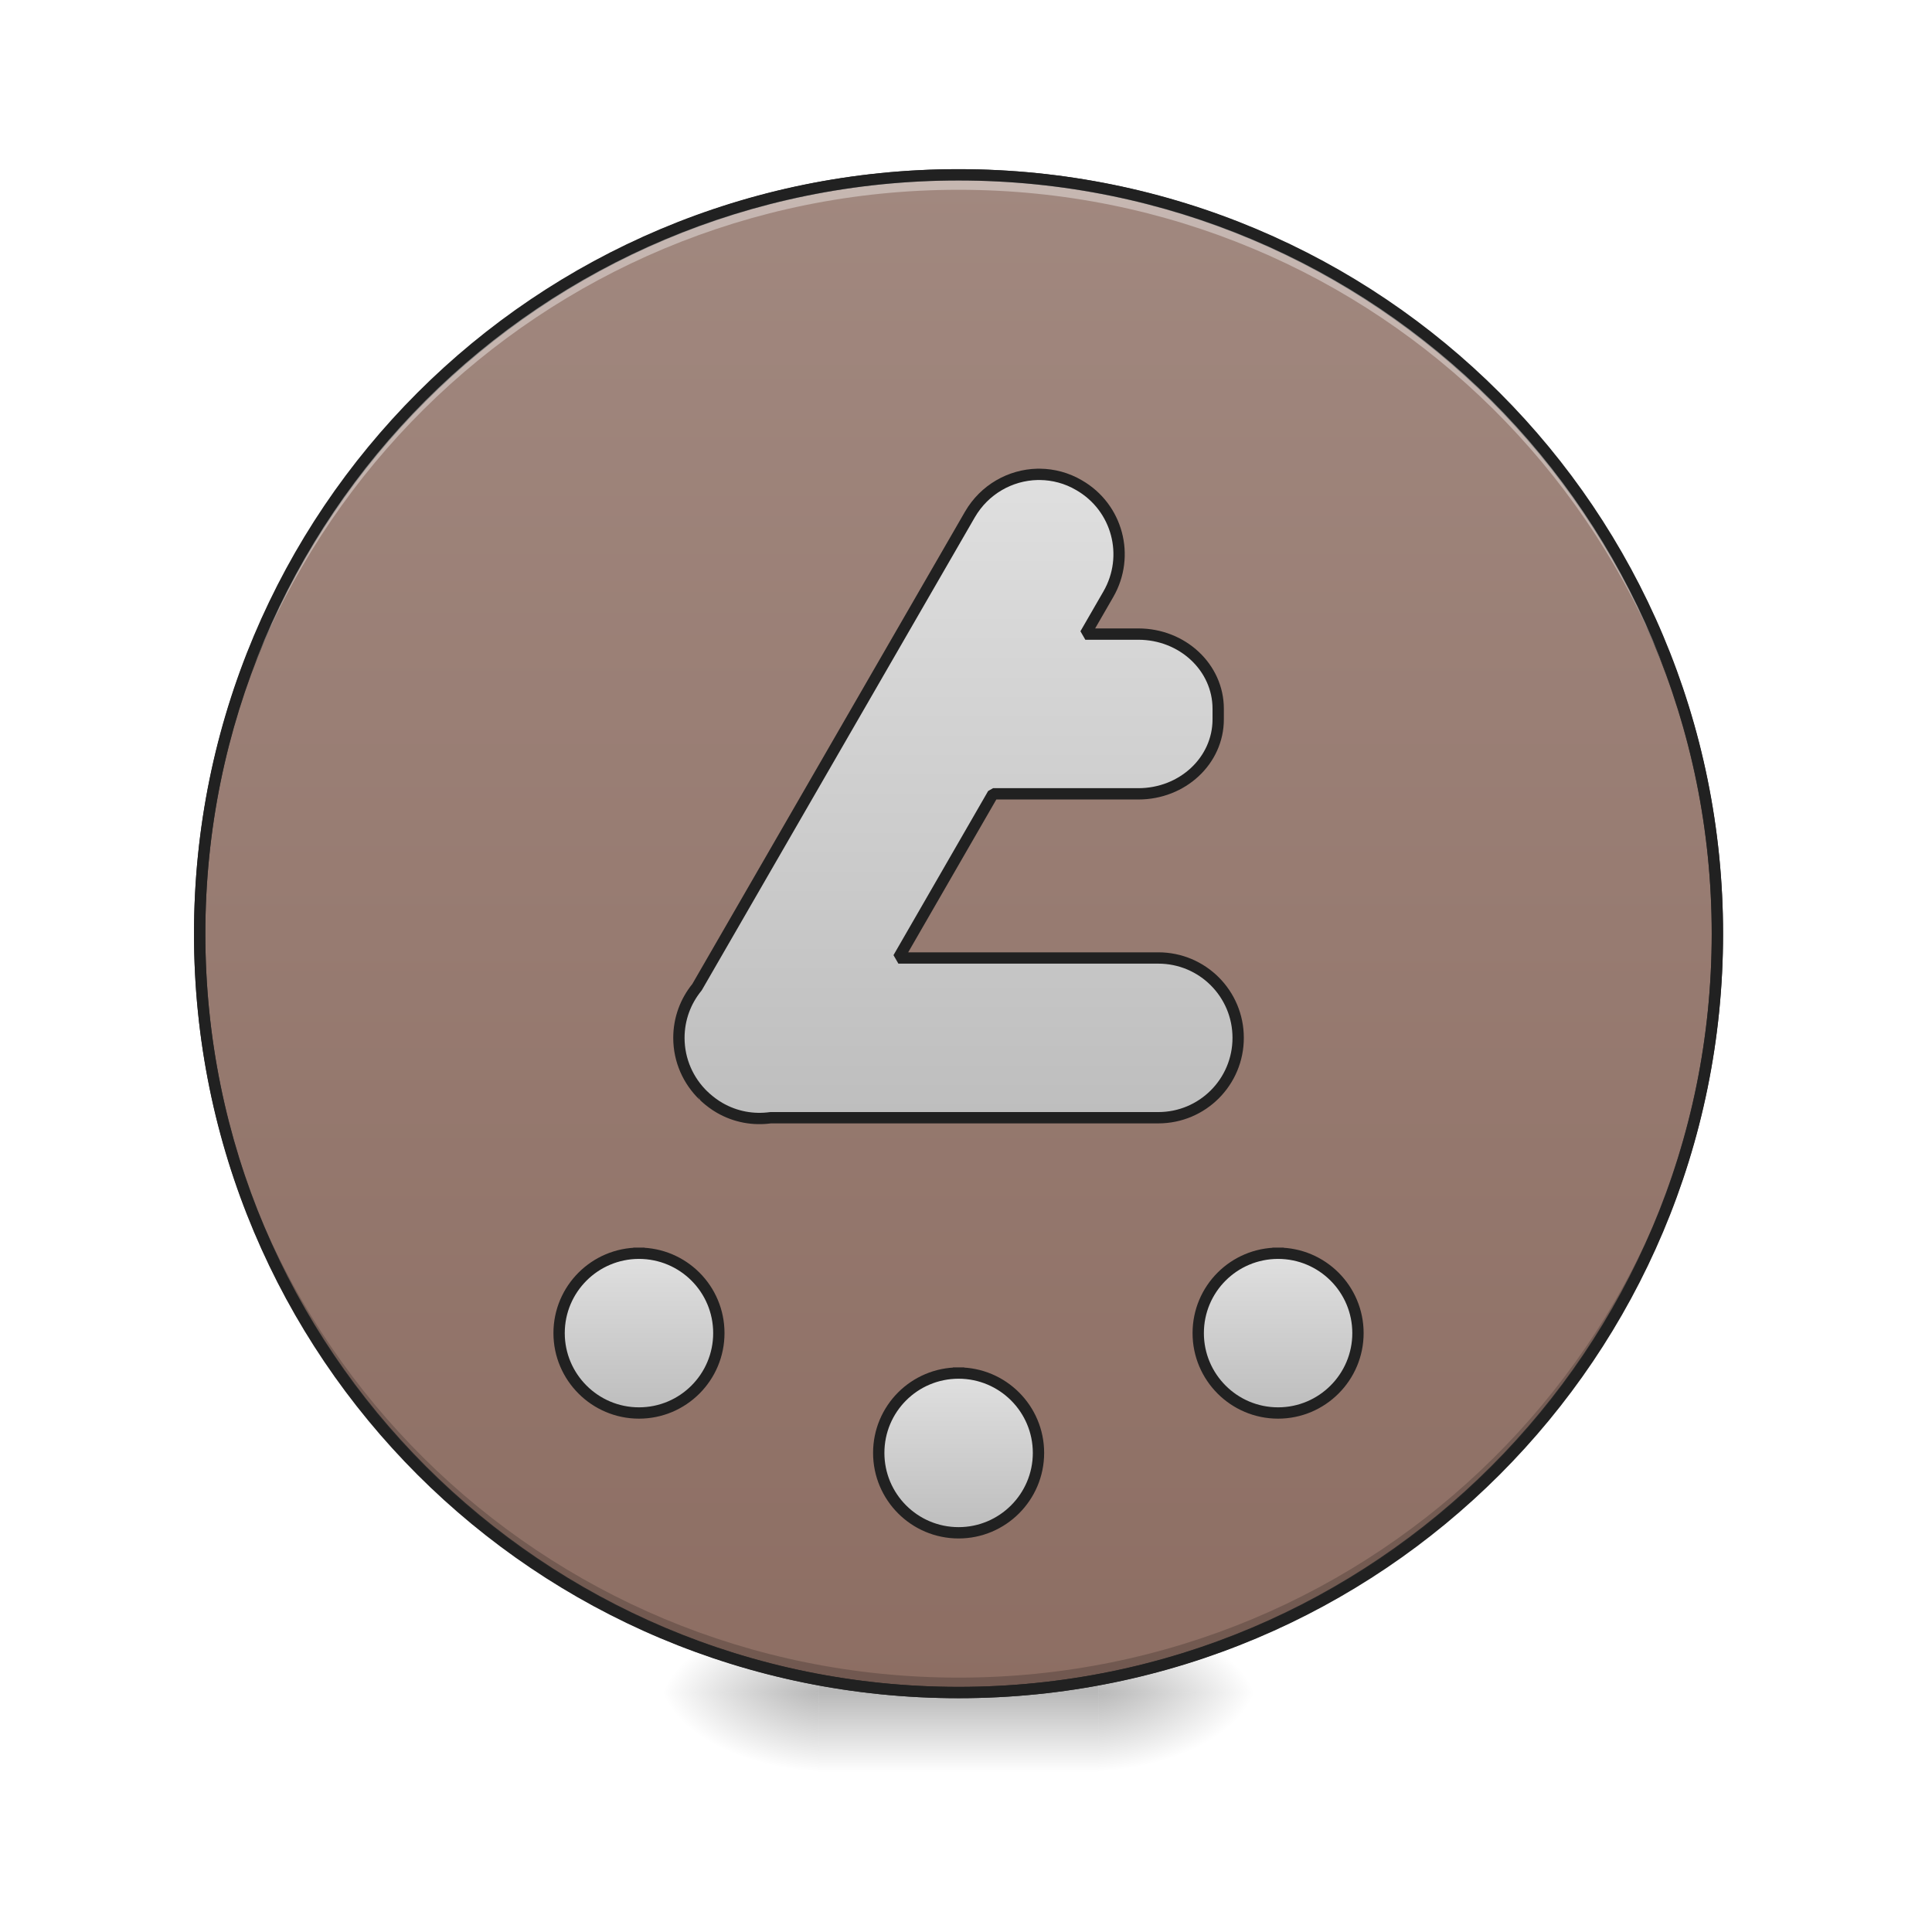
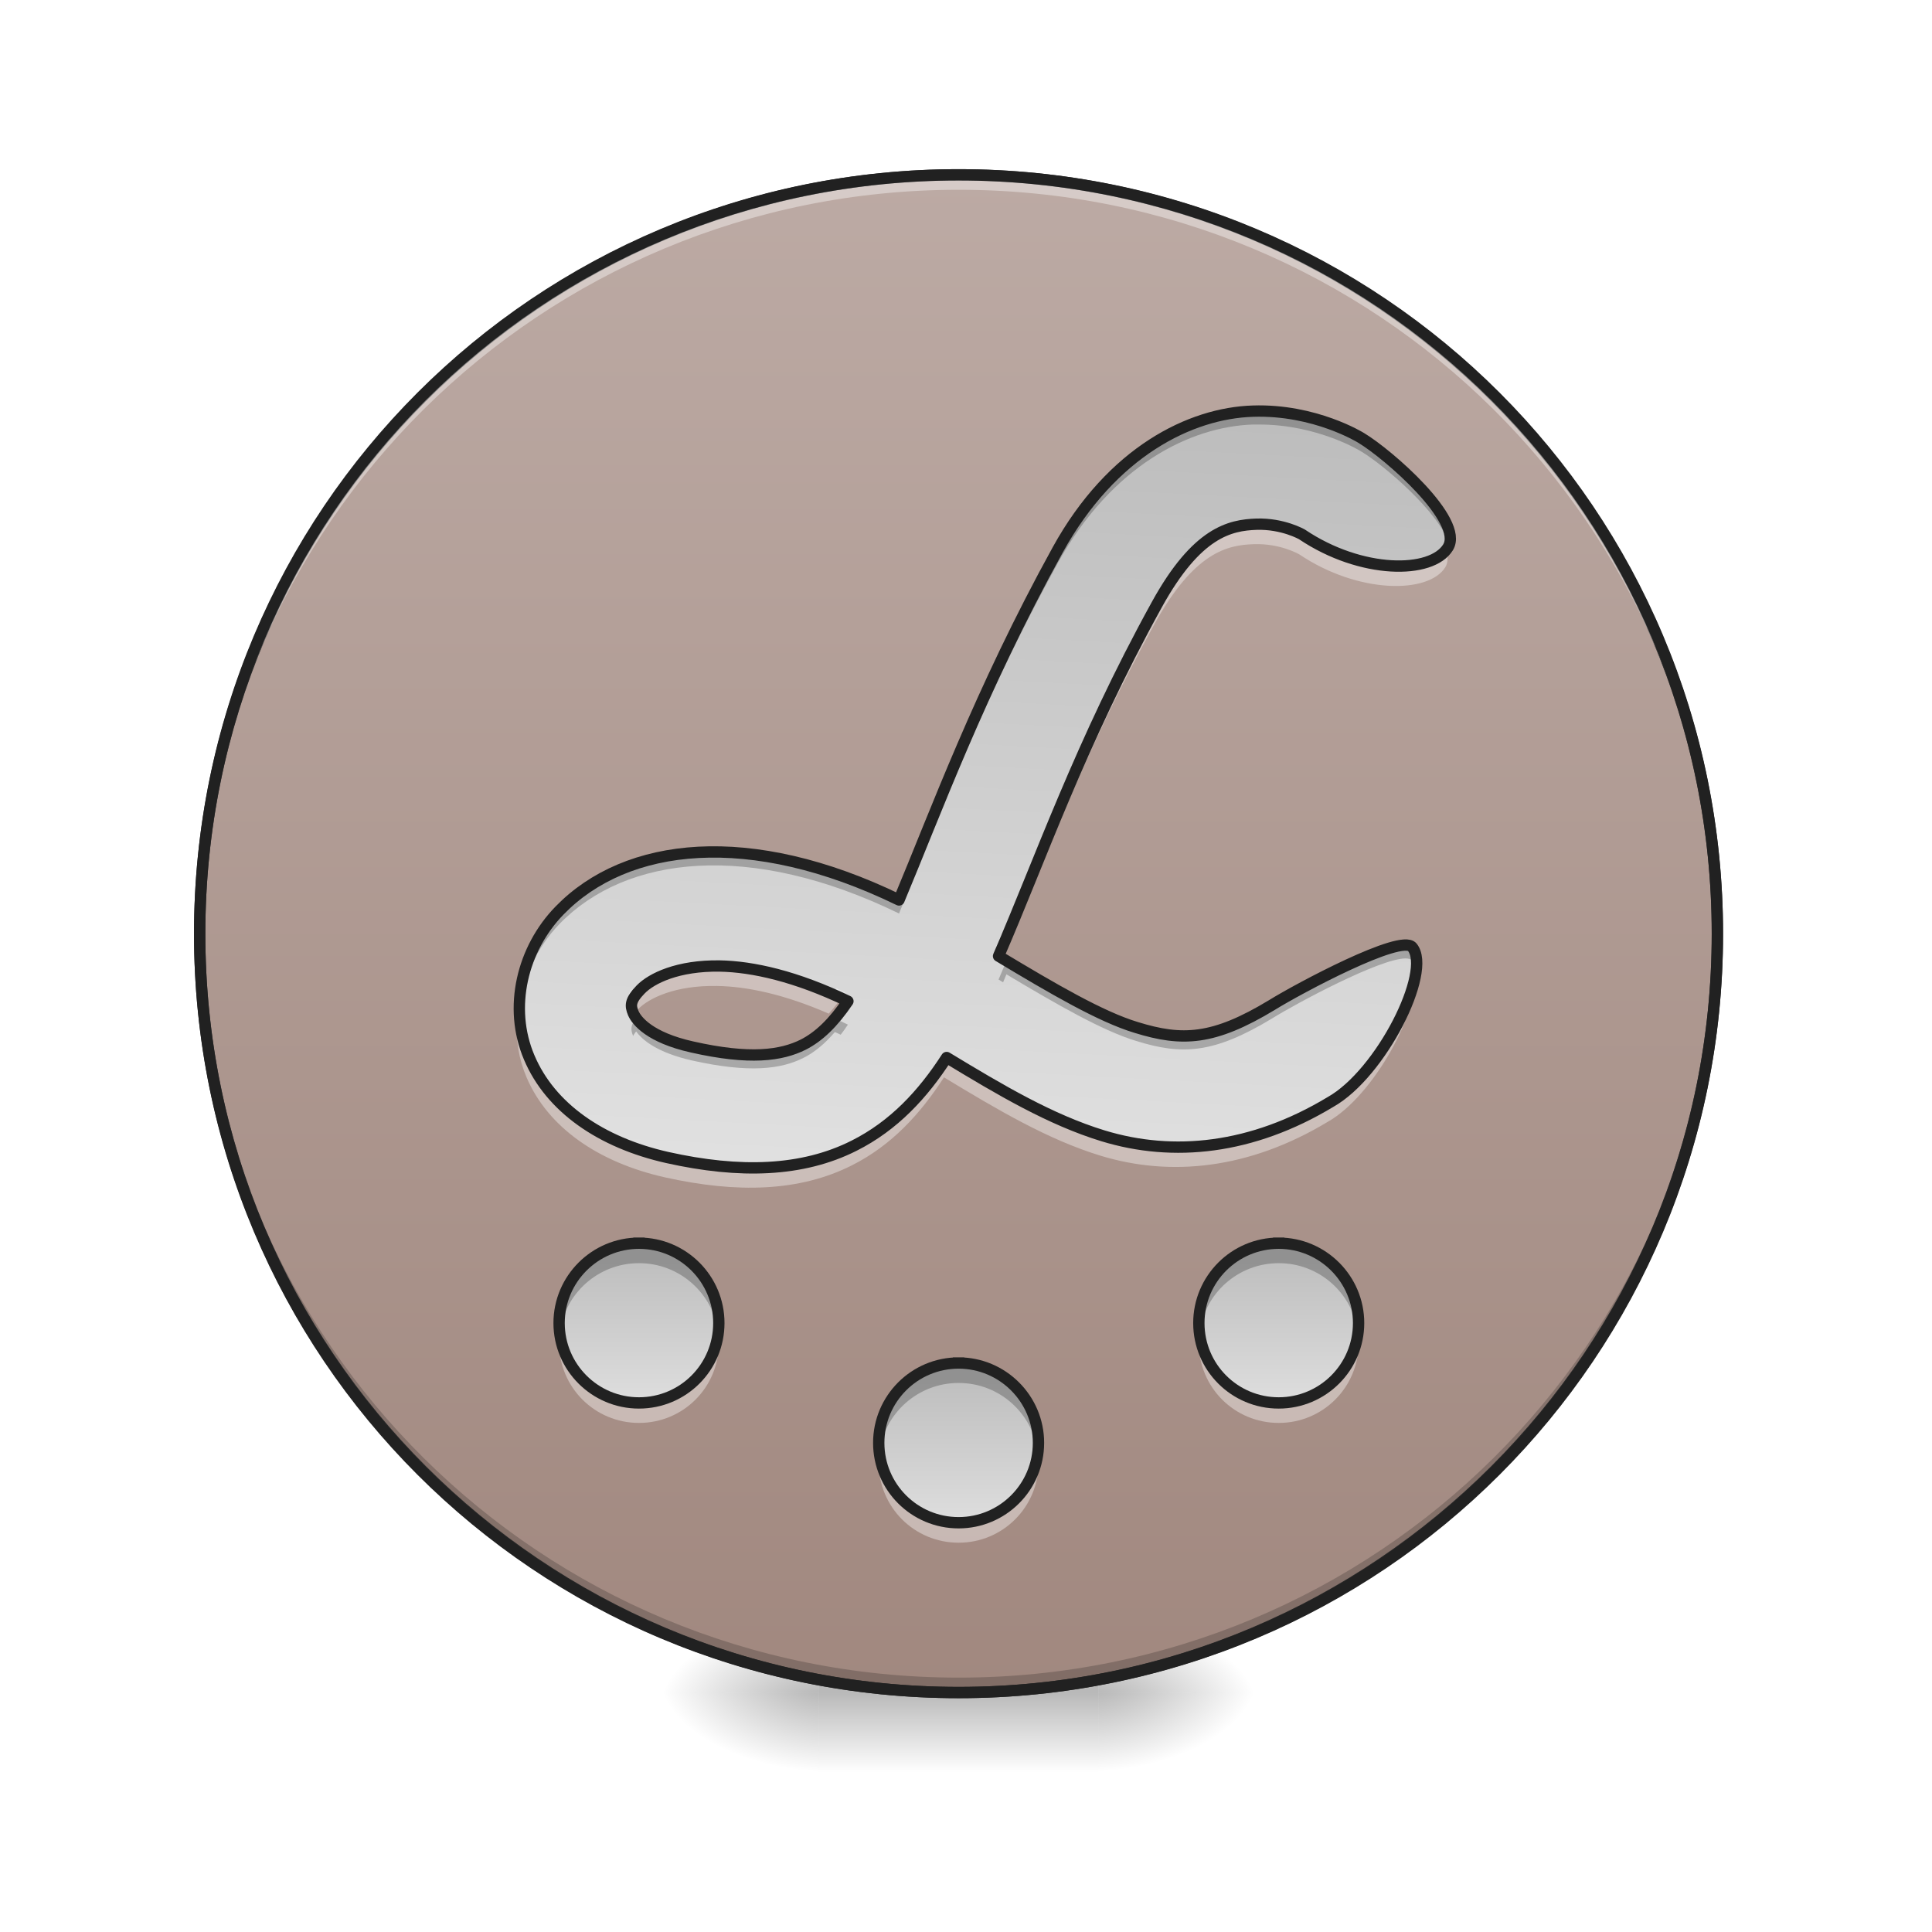
<svg xmlns="http://www.w3.org/2000/svg" width="48pt" height="48pt" viewBox="0 0 48 48" version="1.1">
  <defs>
    <radialGradient id="radial0" gradientUnits="userSpaceOnUse" cx="450.909" cy="189.579" fx="450.909" fy="189.579" r="21.167" gradientTransform="matrix(0.000000261256,-0.117199,-0.210958,-0.000000152308,66.78473,95.39299)">
      <stop offset="0" style="stop-color:rgb(0%,0%,0%);stop-opacity:0.314;" />
      <stop offset="0.222" style="stop-color:rgb(0%,0%,0%);stop-opacity:0.275;" />
      <stop offset="1" style="stop-color:rgb(0%,0%,0%);stop-opacity:0;" />
    </radialGradient>
    <radialGradient id="radial1" gradientUnits="userSpaceOnUse" cx="450.909" cy="189.579" fx="450.909" fy="189.579" r="21.167" gradientTransform="matrix(-0.000000261256,0.117199,0.210958,0.000000152308,-19.15518,-11.29122)">
      <stop offset="0" style="stop-color:rgb(0%,0%,0%);stop-opacity:0.314;" />
      <stop offset="0.222" style="stop-color:rgb(0%,0%,0%);stop-opacity:0.275;" />
      <stop offset="1" style="stop-color:rgb(0%,0%,0%);stop-opacity:0;" />
    </radialGradient>
    <radialGradient id="radial2" gradientUnits="userSpaceOnUse" cx="450.909" cy="189.579" fx="450.909" fy="189.579" r="21.167" gradientTransform="matrix(-0.000000261256,-0.117199,0.210958,-0.000000152308,-19.15518,95.39299)">
      <stop offset="0" style="stop-color:rgb(0%,0%,0%);stop-opacity:0.314;" />
      <stop offset="0.222" style="stop-color:rgb(0%,0%,0%);stop-opacity:0.275;" />
      <stop offset="1" style="stop-color:rgb(0%,0%,0%);stop-opacity:0;" />
    </radialGradient>
    <radialGradient id="radial3" gradientUnits="userSpaceOnUse" cx="450.909" cy="189.579" fx="450.909" fy="189.579" r="21.167" gradientTransform="matrix(0.000000261256,0.117199,-0.210958,0.000000152308,66.78472,-11.29122)">
      <stop offset="0" style="stop-color:rgb(0%,0%,0%);stop-opacity:0.314;" />
      <stop offset="0.222" style="stop-color:rgb(0%,0%,0%);stop-opacity:0.275;" />
      <stop offset="1" style="stop-color:rgb(0%,0%,0%);stop-opacity:0;" />
    </radialGradient>
    <linearGradient id="linear0" gradientUnits="userSpaceOnUse" x1="255.323" y1="233.5" x2="255.323" y2="254.667" gradientTransform="matrix(0.0200401,0,0,0.093759,18.69808,20.15817)">
      <stop offset="0" style="stop-color:rgb(0%,0%,0%);stop-opacity:0.275;" />
      <stop offset="1" style="stop-color:rgb(0%,0%,0%);stop-opacity:0;" />
    </linearGradient>
    <linearGradient id="linear1" gradientUnits="userSpaceOnUse" x1="254" y1="-168.667" x2="254" y2="233.5" gradientTransform="matrix(1,0,0,1,0,0)">
-       <stop offset="0" style="stop-color:rgb(63.137%,53.333%,49.804%);stop-opacity:1;" />
-       <stop offset="1" style="stop-color:rgb(55.294%,43.137%,38.824%);stop-opacity:1;" />
+       <stop offset="0" style="stop-color:rgb(73.725%,66.667%,64.314%);stop-opacity:1;" />
+       <stop offset="1" style="stop-color:rgb(63.137%,53.333%,49.804%);stop-opacity:1;" />
    </linearGradient>
-     <linearGradient id="linear2" gradientUnits="userSpaceOnUse" x1="254" y1="191.167" x2="254" y2="148.833" gradientTransform="matrix(1,0,0,1,0,0)">
+     <linearGradient id="linear2" gradientUnits="userSpaceOnUse" x1="264.583" y1="151.479" x2="264.583" y2="193.812" gradientTransform="matrix(0.093759,0,0,0.093759,-7.938258,16.93328)">
      <stop offset="0" style="stop-color:rgb(74.118%,74.118%,74.118%);stop-opacity:1;" />
      <stop offset="1" style="stop-color:rgb(87.843%,87.843%,87.843%);stop-opacity:1;" />
    </linearGradient>
-     <linearGradient id="linear3" gradientUnits="userSpaceOnUse" x1="254" y1="191.167" x2="254" y2="148.833" gradientTransform="matrix(1,0,0,1,84.66668,-31.75001)">
+     <linearGradient id="linear3" gradientUnits="userSpaceOnUse" x1="264.583" y1="151.479" x2="264.583" y2="193.812" gradientTransform="matrix(0.093759,0,0,0.093759,0,19.91013)">
      <stop offset="0" style="stop-color:rgb(74.118%,74.118%,74.118%);stop-opacity:1;" />
      <stop offset="1" style="stop-color:rgb(87.843%,87.843%,87.843%);stop-opacity:1;" />
    </linearGradient>
-     <linearGradient id="linear4" gradientUnits="userSpaceOnUse" x1="254" y1="191.167" x2="254" y2="148.833" gradientTransform="matrix(1,0,0,1,-84.66666,-31.75001)">
+     <linearGradient id="linear4" gradientUnits="userSpaceOnUse" x1="264.421" y1="151.479" x2="264.421" y2="193.812" gradientTransform="matrix(0.093759,0,0,0.093759,7.953521,16.93328)">
      <stop offset="0" style="stop-color:rgb(74.118%,74.118%,74.118%);stop-opacity:1;" />
      <stop offset="1" style="stop-color:rgb(87.843%,87.843%,87.843%);stop-opacity:1;" />
    </linearGradient>
-     <linearGradient id="linear5" gradientUnits="userSpaceOnUse" x1="254" y1="85.333" x2="254" y2="-94.583" gradientTransform="matrix(3.779528,0,0,3.779528,0,812.5984)">
+     <linearGradient id="linear5" gradientUnits="userSpaceOnUse" x1="311.363" y1="-105.167" x2="300.78" y2="95.917" gradientTransform="matrix(0.093759,0,0,0.093759,-1.409192,20.15817)">
      <stop offset="0" style="stop-color:rgb(74.118%,74.118%,74.118%);stop-opacity:1;" />
      <stop offset="1" style="stop-color:rgb(87.843%,87.843%,87.843%);stop-opacity:1;" />
    </linearGradient>
  </defs>
  <g id="surface1">
    <path style=" stroke:none;fill-rule:nonzero;fill:url(#radial0);" d="M 27.289 42.051 L 31.258 42.051 L 31.258 40.066 L 27.289 40.066 Z M 27.289 42.051 " />
    <path style=" stroke:none;fill-rule:nonzero;fill:url(#radial1);" d="M 20.34 42.051 L 16.371 42.051 L 16.371 44.035 L 20.34 44.035 Z M 20.34 42.051 " />
    <path style=" stroke:none;fill-rule:nonzero;fill:url(#radial2);" d="M 20.34 42.051 L 16.371 42.051 L 16.371 40.066 L 20.34 40.066 Z M 20.34 42.051 " />
    <path style=" stroke:none;fill-rule:nonzero;fill:url(#radial3);" d="M 27.289 42.051 L 31.258 42.051 L 31.258 44.035 L 27.289 44.035 Z M 27.289 42.051 " />
    <path style=" stroke:none;fill-rule:nonzero;fill:url(#linear0);" d="M 20.34 41.555 L 27.289 41.555 L 27.289 44.035 L 20.34 44.035 Z M 20.34 41.555 " />
    <path style="fill-rule:nonzero;fill:url(#linear1);stroke-width:3;stroke-linecap:round;stroke-linejoin:miter;stroke:rgb(20%,20%,20%);stroke-opacity:1;stroke-miterlimit:4;" d="M 254.017 -168.671 C 365.048 -168.671 455.082 -78.638 455.082 32.435 C 455.082 143.466 365.048 233.499 254.017 233.499 C 142.945 233.499 52.912 143.466 52.912 32.435 C 52.912 -78.638 142.945 -168.671 254.017 -168.671 Z M 254.017 -168.671 " transform="matrix(0.093759,0,0,0.093759,0,20.15817)" />
    <path style=" stroke:none;fill-rule:nonzero;fill:rgb(0%,0%,0%);fill-opacity:0.196;" d="M 23.816 42.051 C 13.371 42.051 4.961 33.641 4.961 23.199 C 4.961 23.137 4.961 23.074 4.961 23.012 C 5.062 33.371 13.434 41.68 23.816 41.68 C 34.199 41.68 42.57 33.371 42.668 23.012 C 42.668 23.074 42.668 23.137 42.668 23.199 C 42.668 33.641 34.258 42.051 23.816 42.051 Z M 23.816 42.051 " />
    <path style=" stroke:none;fill-rule:nonzero;fill:rgb(100%,100%,100%);fill-opacity:0.392;" d="M 23.816 4.344 C 13.371 4.344 4.961 12.754 4.961 23.199 C 4.961 23.258 4.961 23.32 4.961 23.383 C 5.062 13.023 13.434 4.715 23.816 4.715 C 34.199 4.715 42.57 13.023 42.668 23.383 C 42.668 23.32 42.668 23.258 42.668 23.199 C 42.668 12.754 34.258 4.344 23.816 4.344 Z M 23.816 4.344 " />
+     <path style=" stroke:none;fill-rule:nonzero;fill:rgb(100%,100%,100%);fill-opacity:0.392;" d="M 15.875 35.352 C 14.777 35.352 13.891 34.469 13.891 33.367 C 13.891 33.285 13.898 33.203 13.906 33.121 C 14.027 34.102 14.859 34.855 15.875 34.855 C 16.891 34.855 17.723 34.102 17.848 33.121 C 17.855 33.203 17.859 33.285 17.859 33.367 C 17.859 34.469 16.977 35.352 15.875 35.352 Z M 15.875 35.352 " />
+     <path style=" stroke:none;fill-rule:nonzero;fill:url(#linear2);" d="M 15.875 30.887 C 16.973 30.887 17.859 31.777 17.859 32.871 C 17.859 33.969 16.973 34.855 15.875 34.855 C 14.781 34.855 13.891 33.969 13.891 32.871 C 13.891 31.777 14.781 30.887 15.875 30.887 Z M 15.875 30.887 " />
+     <path style=" stroke:none;fill-rule:nonzero;fill:rgb(0%,0%,0%);fill-opacity:0.235;" d="M 15.875 30.887 C 14.777 30.887 13.891 31.773 13.891 32.871 C 13.891 32.957 13.898 33.039 13.906 33.121 C 14.027 32.141 14.859 31.383 15.875 31.383 C 16.891 31.383 17.723 32.141 17.848 33.121 C 17.855 33.039 17.859 32.957 17.859 32.871 C 17.859 31.773 16.977 30.887 15.875 30.887 Z M 15.875 30.887 " />
+     <path style="fill:none;stroke-width:3;stroke-linecap:square;stroke-linejoin:bevel;stroke:rgb(12.941%,12.941%,12.941%);stroke-opacity:1;stroke-miterlimit:4;" d="M 169.317 114.427 C 181.024 114.427 190.482 123.926 190.482 135.592 C 190.482 147.299 181.024 156.756 169.317 156.756 C 157.652 156.756 148.153 147.299 148.153 135.592 C 148.153 123.926 157.652 114.427 169.317 114.427 Z M 169.317 114.427 " transform="matrix(0.093759,0,0,0.093759,0,20.15817)" />
+     <path style=" stroke:none;fill-rule:nonzero;fill:url(#linear3);" d="M 23.816 33.863 C 24.91 33.863 25.801 34.754 25.801 35.848 C 25.801 36.945 24.91 37.832 23.816 37.832 C 22.719 37.832 21.832 36.945 21.832 35.848 C 21.832 34.754 22.719 33.863 23.816 33.863 Z M 23.816 33.863 " />
+     <path style=" stroke:none;fill-rule:nonzero;fill:rgb(100%,100%,100%);fill-opacity:0.392;" d="M 23.816 38.328 C 22.715 38.328 21.832 37.445 21.832 36.344 C 21.832 36.262 21.836 36.18 21.844 36.098 C 21.969 37.078 22.801 37.832 23.816 37.832 C 24.832 37.832 25.664 37.078 25.785 36.098 C 25.793 36.18 25.801 36.262 25.801 36.344 C 25.801 37.445 24.914 38.328 23.816 38.328 Z M 23.816 38.328 " />
+     <path style=" stroke:none;fill-rule:nonzero;fill:rgb(0%,0%,0%);fill-opacity:0.235;" d="M 23.816 33.863 C 22.715 33.863 21.832 34.75 21.832 35.848 C 21.832 35.934 21.836 36.016 21.844 36.098 C 21.969 35.117 22.801 34.359 23.816 34.359 C 24.832 34.359 25.664 35.117 25.785 36.098 C 25.793 36.016 25.801 35.934 25.801 35.848 C 25.801 34.75 24.914 33.863 23.816 33.863 Z M 23.816 33.863 " />
+     <path style="fill:none;stroke-width:3;stroke-linecap:square;stroke-linejoin:bevel;stroke:rgb(12.941%,12.941%,12.941%);stroke-opacity:1;stroke-miterlimit:4;" d="M 254.017 146.174 C 265.683 146.174 275.182 155.673 275.182 167.338 C 275.182 179.046 265.683 188.503 254.017 188.503 C 242.31 188.503 232.853 179.046 232.853 167.338 C 232.853 155.673 242.31 146.174 254.017 146.174 Z M 254.017 146.174 " transform="matrix(0.093759,0,0,0.093759,0,20.15817)" />
+     <path style=" stroke:none;fill-rule:nonzero;fill:rgb(100%,100%,100%);fill-opacity:0.392;" d="M 31.77 35.352 C 30.668 35.352 29.785 34.469 29.785 33.367 C 29.785 33.285 29.789 33.203 29.801 33.121 C 29.922 34.102 30.754 34.855 31.77 34.855 C 32.785 34.855 33.617 34.102 33.738 33.121 C 33.746 33.203 33.754 33.285 33.754 33.367 C 33.754 34.469 32.867 35.352 31.77 35.352 Z M 31.77 35.352 " />
+     <path style=" stroke:none;fill-rule:nonzero;fill:url(#linear4);" d="M 31.77 30.887 C 32.863 30.887 33.754 31.777 33.754 32.871 C 33.754 33.969 32.863 34.855 31.77 34.855 C 30.672 34.855 29.785 33.969 29.785 32.871 C 29.785 31.777 30.672 30.887 31.77 30.887 Z M 31.77 30.887 " />
+     <path style=" stroke:none;fill-rule:nonzero;fill:rgb(0%,0%,0%);fill-opacity:0.235;" d="M 31.77 30.887 C 30.668 30.887 29.785 31.773 29.785 32.871 C 29.785 32.957 29.789 33.039 29.801 33.121 C 29.922 32.141 30.754 31.383 31.77 31.383 C 32.785 31.383 33.617 32.141 33.738 33.121 C 33.746 33.039 33.754 32.957 33.754 32.871 C 33.754 31.773 32.867 30.887 31.77 30.887 Z M 31.77 30.887 " />
+     <path style="fill:none;stroke-width:3;stroke-linecap:square;stroke-linejoin:bevel;stroke:rgb(12.941%,12.941%,12.941%);stroke-opacity:1;stroke-miterlimit:4;" d="M 338.843 114.427 C 350.508 114.427 360.007 123.926 360.007 135.592 C 360.007 147.299 350.508 156.756 338.843 156.756 C 327.135 156.756 317.678 147.299 317.678 135.592 C 317.678 123.926 327.135 114.427 338.843 114.427 Z M 338.843 114.427 " transform="matrix(0.093759,0,0,0.093759,0,20.15817)" />
    <path style=" stroke:none;fill-rule:nonzero;fill:rgb(12.941%,12.941%,12.941%);fill-opacity:1;" d="M 23.816 4.203 C 13.293 4.203 4.82 12.676 4.82 23.199 C 4.82 33.719 13.293 42.191 23.816 42.191 C 34.336 42.191 42.809 33.719 42.809 23.199 C 42.809 12.676 34.336 4.203 23.816 4.203 Z M 23.816 4.484 C 34.184 4.484 42.527 12.828 42.527 23.199 C 42.527 33.566 34.184 41.91 23.816 41.91 C 13.445 41.91 5.102 33.566 5.102 23.199 C 5.102 12.828 13.445 4.484 23.816 4.484 Z M 23.816 4.484 " />
-     <path style="fill-rule:nonzero;fill:url(#linear2);stroke-width:3;stroke-linecap:square;stroke-linejoin:bevel;stroke:rgb(12.941%,12.941%,12.941%);stroke-opacity:1;stroke-miterlimit:4;" d="M 254.017 148.84 C 265.683 148.84 275.182 158.298 275.182 170.005 C 275.182 181.67 265.683 191.17 254.017 191.17 C 242.31 191.17 232.853 181.67 232.853 170.005 C 232.853 158.298 242.31 148.84 254.017 148.84 Z M 254.017 148.84 " transform="matrix(0.093759,0,0,0.093759,0,20.15817)" />
-     <path style="fill-rule:nonzero;fill:url(#linear3);stroke-width:3;stroke-linecap:square;stroke-linejoin:bevel;stroke:rgb(12.941%,12.941%,12.941%);stroke-opacity:1;stroke-miterlimit:4;" d="M 338.676 117.093 C 350.342 117.093 359.841 126.551 359.841 138.258 C 359.841 149.923 350.342 159.423 338.676 159.423 C 326.969 159.423 317.511 149.923 317.511 138.258 C 317.511 126.551 326.969 117.093 338.676 117.093 Z M 338.676 117.093 " transform="matrix(0.093759,0,0,0.093759,0,20.15817)" />
-     <path style="fill-rule:nonzero;fill:url(#linear4);stroke-width:3;stroke-linecap:square;stroke-linejoin:bevel;stroke:rgb(12.941%,12.941%,12.941%);stroke-opacity:1;stroke-miterlimit:4;" d="M 169.317 117.093 C 181.024 117.093 190.482 126.551 190.482 138.258 C 190.482 149.923 181.024 159.423 169.317 159.423 C 157.652 159.423 148.153 149.923 148.153 138.258 C 148.153 126.551 157.652 117.093 169.317 117.093 Z M 169.317 117.093 " transform="matrix(0.093759,0,0,0.093759,0,20.15817)" />
-     <path style="fill-rule:nonzero;fill:url(#linear5);stroke-width:11.339;stroke-linecap:square;stroke-linejoin:bevel;stroke:rgb(12.941%,12.941%,12.941%);stroke-opacity:1;stroke-miterlimit:4;" d="M 1041.633 475.073 C 1040.688 475.073 1039.901 475.073 1038.956 475.073 C 1012.029 475.703 986.048 490.032 971.403 515.226 L 698.044 988.725 C 686.706 1002.581 679.935 1020.218 679.935 1039.428 C 679.935 1062.103 689.383 1082.574 704.5 1097.218 C 704.657 1097.218 704.815 1097.376 704.815 1097.533 C 705.444 1098.005 706.074 1098.478 706.547 1099.108 C 710.798 1102.887 715.522 1106.509 720.719 1109.5 C 736.78 1118.791 754.731 1121.783 771.737 1119.421 L 1160.047 1119.421 C 1204.295 1119.421 1240.039 1083.676 1240.039 1039.428 C 1240.039 995.181 1204.295 959.436 1160.047 959.436 L 899.757 959.436 L 994.551 795.042 L 1140.049 795.042 C 1184.296 795.042 1220.041 761.817 1220.041 720.404 L 1220.041 709.854 C 1220.041 668.44 1184.296 635.057 1140.049 635.057 L 1086.983 635.057 L 1109.973 595.219 C 1132.175 556.797 1119.106 507.983 1080.684 485.938 C 1068.402 478.694 1054.86 475.23 1041.633 475.073 Z M 1041.633 475.073 " transform="matrix(0.0248071,0,0,0.0248071,0,0)" />
+     <path style=" stroke:none;fill-rule:nonzero;fill:url(#linear5);" d="M 31.129 10.215 C 29.582 10.262 27.625 11.219 26.277 13.664 C 24.34 17.18 23.242 20.199 22.336 22.359 C 18.637 20.562 15.559 20.914 13.902 22.621 C 12.98 23.566 12.617 25.027 13.148 26.273 C 13.676 27.52 14.93 28.387 16.578 28.758 C 18.379 29.16 19.934 29.113 21.219 28.465 C 22.207 27.969 22.93 27.188 23.52 26.273 C 24.859 27.086 26.102 27.82 27.402 28.219 C 29.148 28.754 31.105 28.555 33.055 27.379 C 34.312 26.672 35.586 24.133 35.086 23.531 C 34.809 23.199 32.27 24.555 31.602 24.969 C 30.145 25.852 29.367 25.879 28.23 25.527 C 27.352 25.262 26.18 24.578 24.809 23.754 C 25.832 21.398 26.836 18.477 28.742 15.02 C 29.734 13.219 30.559 13.047 31.219 13.023 C 31.875 13.004 32.348 13.277 32.348 13.277 C 33.816 14.266 35.566 14.266 35.977 13.598 C 36.383 12.93 34.488 11.281 33.816 10.879 C 33.816 10.879 32.672 10.164 31.129 10.215 Z M 17.883 24 C 18.703 24.016 19.773 24.254 21.066 24.875 C 20.699 25.418 20.34 25.758 19.957 25.953 C 19.41 26.227 18.629 26.336 17.195 26.012 C 16.145 25.777 15.816 25.363 15.734 25.172 C 15.656 24.984 15.652 24.855 15.918 24.582 C 16.188 24.305 16.844 23.984 17.883 24 Z M 17.883 24 " />
+     <path style=" stroke:none;fill-rule:nonzero;fill:rgb(0%,0%,0%);fill-opacity:0.235;" d="M 31.27 10.211 C 31.223 10.211 31.176 10.211 31.129 10.215 C 29.582 10.262 27.625 11.219 26.277 13.664 C 24.34 17.18 23.242 20.199 22.336 22.359 C 18.637 20.562 15.559 20.918 13.902 22.621 C 13.234 23.309 12.859 24.27 12.906 25.219 C 12.949 24.383 13.312 23.562 13.902 22.953 C 15.559 21.25 18.637 20.895 22.336 22.695 C 23.242 20.535 24.34 17.512 26.277 13.996 C 27.625 11.555 29.582 10.598 31.129 10.547 C 31.176 10.547 31.223 10.547 31.27 10.547 C 32.742 10.543 33.816 11.215 33.816 11.215 C 34.379 11.551 35.797 12.758 36.004 13.535 C 36.27 12.832 34.469 11.27 33.816 10.879 C 33.816 10.879 32.742 10.207 31.27 10.211 Z M 34.918 23.477 C 34.277 23.484 32.195 24.598 31.602 24.969 C 30.145 25.852 29.367 25.879 28.23 25.527 C 27.395 25.273 26.293 24.641 25.004 23.875 C 24.938 24.031 24.875 24.184 24.809 24.336 C 24.848 24.359 24.883 24.383 24.922 24.406 C 24.949 24.34 24.977 24.273 25.004 24.207 C 26.293 24.977 27.395 25.609 28.23 25.863 C 29.367 26.215 30.145 26.184 31.602 25.305 C 32.195 24.934 34.277 23.816 34.918 23.812 C 34.996 23.812 35.055 23.828 35.086 23.863 C 35.137 23.926 35.168 24.008 35.184 24.109 C 35.215 23.855 35.188 23.652 35.086 23.531 C 35.055 23.492 34.996 23.477 34.918 23.477 Z M 15.805 25.289 C 15.66 25.477 15.668 25.59 15.73 25.738 C 15.746 25.703 15.773 25.668 15.805 25.625 C 15.953 25.836 16.328 26.152 17.195 26.348 C 18.629 26.668 19.41 26.559 19.957 26.285 C 20.227 26.152 20.484 25.941 20.742 25.641 C 20.789 25.66 20.836 25.684 20.887 25.707 C 20.945 25.629 21.008 25.547 21.066 25.457 C 20.957 25.402 20.848 25.355 20.742 25.305 C 20.484 25.605 20.227 25.816 19.957 25.953 C 19.41 26.227 18.629 26.336 17.195 26.012 C 16.328 25.816 15.953 25.504 15.805 25.289 Z M 15.805 25.289 " />
+     <path style=" stroke:none;fill-rule:nonzero;fill:rgb(100%,100%,100%);fill-opacity:0.392;" d="M 31.215 13.117 C 31.191 13.117 31.172 13.117 31.152 13.117 C 30.496 13.137 29.668 13.312 28.676 15.113 C 26.922 18.297 25.934 21.027 24.984 23.277 C 24.949 23.258 24.914 23.238 24.879 23.215 C 24.832 23.324 24.789 23.43 24.742 23.535 C 24.824 23.586 24.902 23.633 24.984 23.68 C 25.934 21.43 26.922 18.699 28.676 15.516 C 29.668 13.715 30.496 13.539 31.152 13.52 C 31.809 13.496 32.281 13.773 32.281 13.773 C 33.75 14.762 35.5 14.758 35.91 14.09 C 35.98 13.973 35.98 13.82 35.93 13.652 C 35.922 13.664 35.918 13.676 35.91 13.688 C 35.5 14.355 33.75 14.359 32.281 13.371 C 32.281 13.371 31.84 13.113 31.215 13.117 Z M 17.723 24.094 C 16.738 24.098 16.113 24.406 15.852 24.672 C 15.832 24.695 15.812 24.719 15.793 24.738 C 15.738 24.676 15.703 24.621 15.68 24.574 C 15.594 24.719 15.613 24.82 15.668 24.953 C 15.691 25.004 15.73 25.066 15.793 25.141 C 15.812 25.117 15.832 25.098 15.852 25.074 C 16.121 24.797 16.777 24.477 17.816 24.496 C 18.551 24.508 19.48 24.699 20.59 25.184 C 20.727 25.031 20.863 24.859 21 24.656 C 20.926 24.621 20.855 24.586 20.781 24.555 C 20.719 24.637 20.652 24.711 20.59 24.781 C 19.48 24.297 18.551 24.105 17.816 24.094 C 17.785 24.094 17.754 24.094 17.723 24.094 Z M 35.113 24.238 C 34.977 25.23 33.977 26.914 32.988 27.469 C 31.039 28.648 29.082 28.844 27.336 28.309 C 26.035 27.91 24.793 27.18 23.453 26.363 C 22.863 27.281 22.141 28.062 21.156 28.559 C 19.867 29.203 18.316 29.254 16.516 28.848 C 14.867 28.48 13.613 27.613 13.082 26.367 C 12.941 26.039 12.863 25.691 12.844 25.348 C 12.812 25.824 12.887 26.312 13.082 26.766 C 13.613 28.012 14.867 28.879 16.516 29.25 C 18.316 29.652 19.867 29.605 21.156 28.957 C 22.141 28.465 22.863 27.68 23.453 26.766 C 24.793 27.578 26.035 28.312 27.336 28.711 C 29.082 29.246 31.039 29.047 32.988 27.871 C 34.129 27.23 35.285 25.086 35.113 24.238 Z M 35.113 24.238 " />
+     <path style="fill:none;stroke-width:3;stroke-linecap:round;stroke-linejoin:round;stroke:rgb(12.941%,12.941%,12.941%);stroke-opacity:1;stroke-miterlimit:4;" d="M 332.01 -106.052 C 315.512 -105.552 294.639 -95.345 280.265 -69.264 C 259.6 -31.767 247.893 0.438 238.227 23.477 C 198.773 4.312 165.942 8.062 148.278 26.269 C 138.445 36.351 134.57 51.933 140.237 65.223 C 145.861 78.514 159.235 87.763 176.816 91.721 C 196.023 96.012 212.605 95.512 226.312 88.596 C 236.852 83.305 244.56 74.972 250.851 65.223 C 265.141 73.889 278.39 81.722 292.264 85.971 C 310.887 91.679 331.76 89.554 352.55 77.014 C 365.965 69.473 379.547 42.392 374.214 35.976 C 371.256 32.435 344.175 46.892 337.051 51.308 C 321.511 60.724 313.22 61.015 301.096 57.266 C 291.722 54.433 279.223 47.142 264.6 38.351 C 275.515 13.228 286.223 -17.935 306.554 -54.807 C 317.136 -74.013 325.927 -75.847 332.968 -76.097 C 339.968 -76.305 345.009 -73.389 345.009 -73.389 C 360.674 -62.848 379.339 -62.848 383.713 -69.972 C 388.046 -77.097 367.84 -94.678 360.674 -98.969 C 360.674 -98.969 348.467 -106.594 332.01 -106.052 Z M 190.732 40.976 C 199.481 41.142 210.897 43.684 224.687 50.308 C 220.771 56.099 216.938 59.724 212.855 61.807 C 207.022 64.723 198.689 65.89 183.399 62.432 C 172.192 59.932 168.692 55.516 167.817 53.474 C 166.984 51.475 166.942 50.1 169.775 47.183 C 172.65 44.225 179.65 40.809 190.732 40.976 Z M 190.732 40.976 " transform="matrix(0.093759,0,0,0.093759,0,20.15817)" />
  </g>
</svg>
